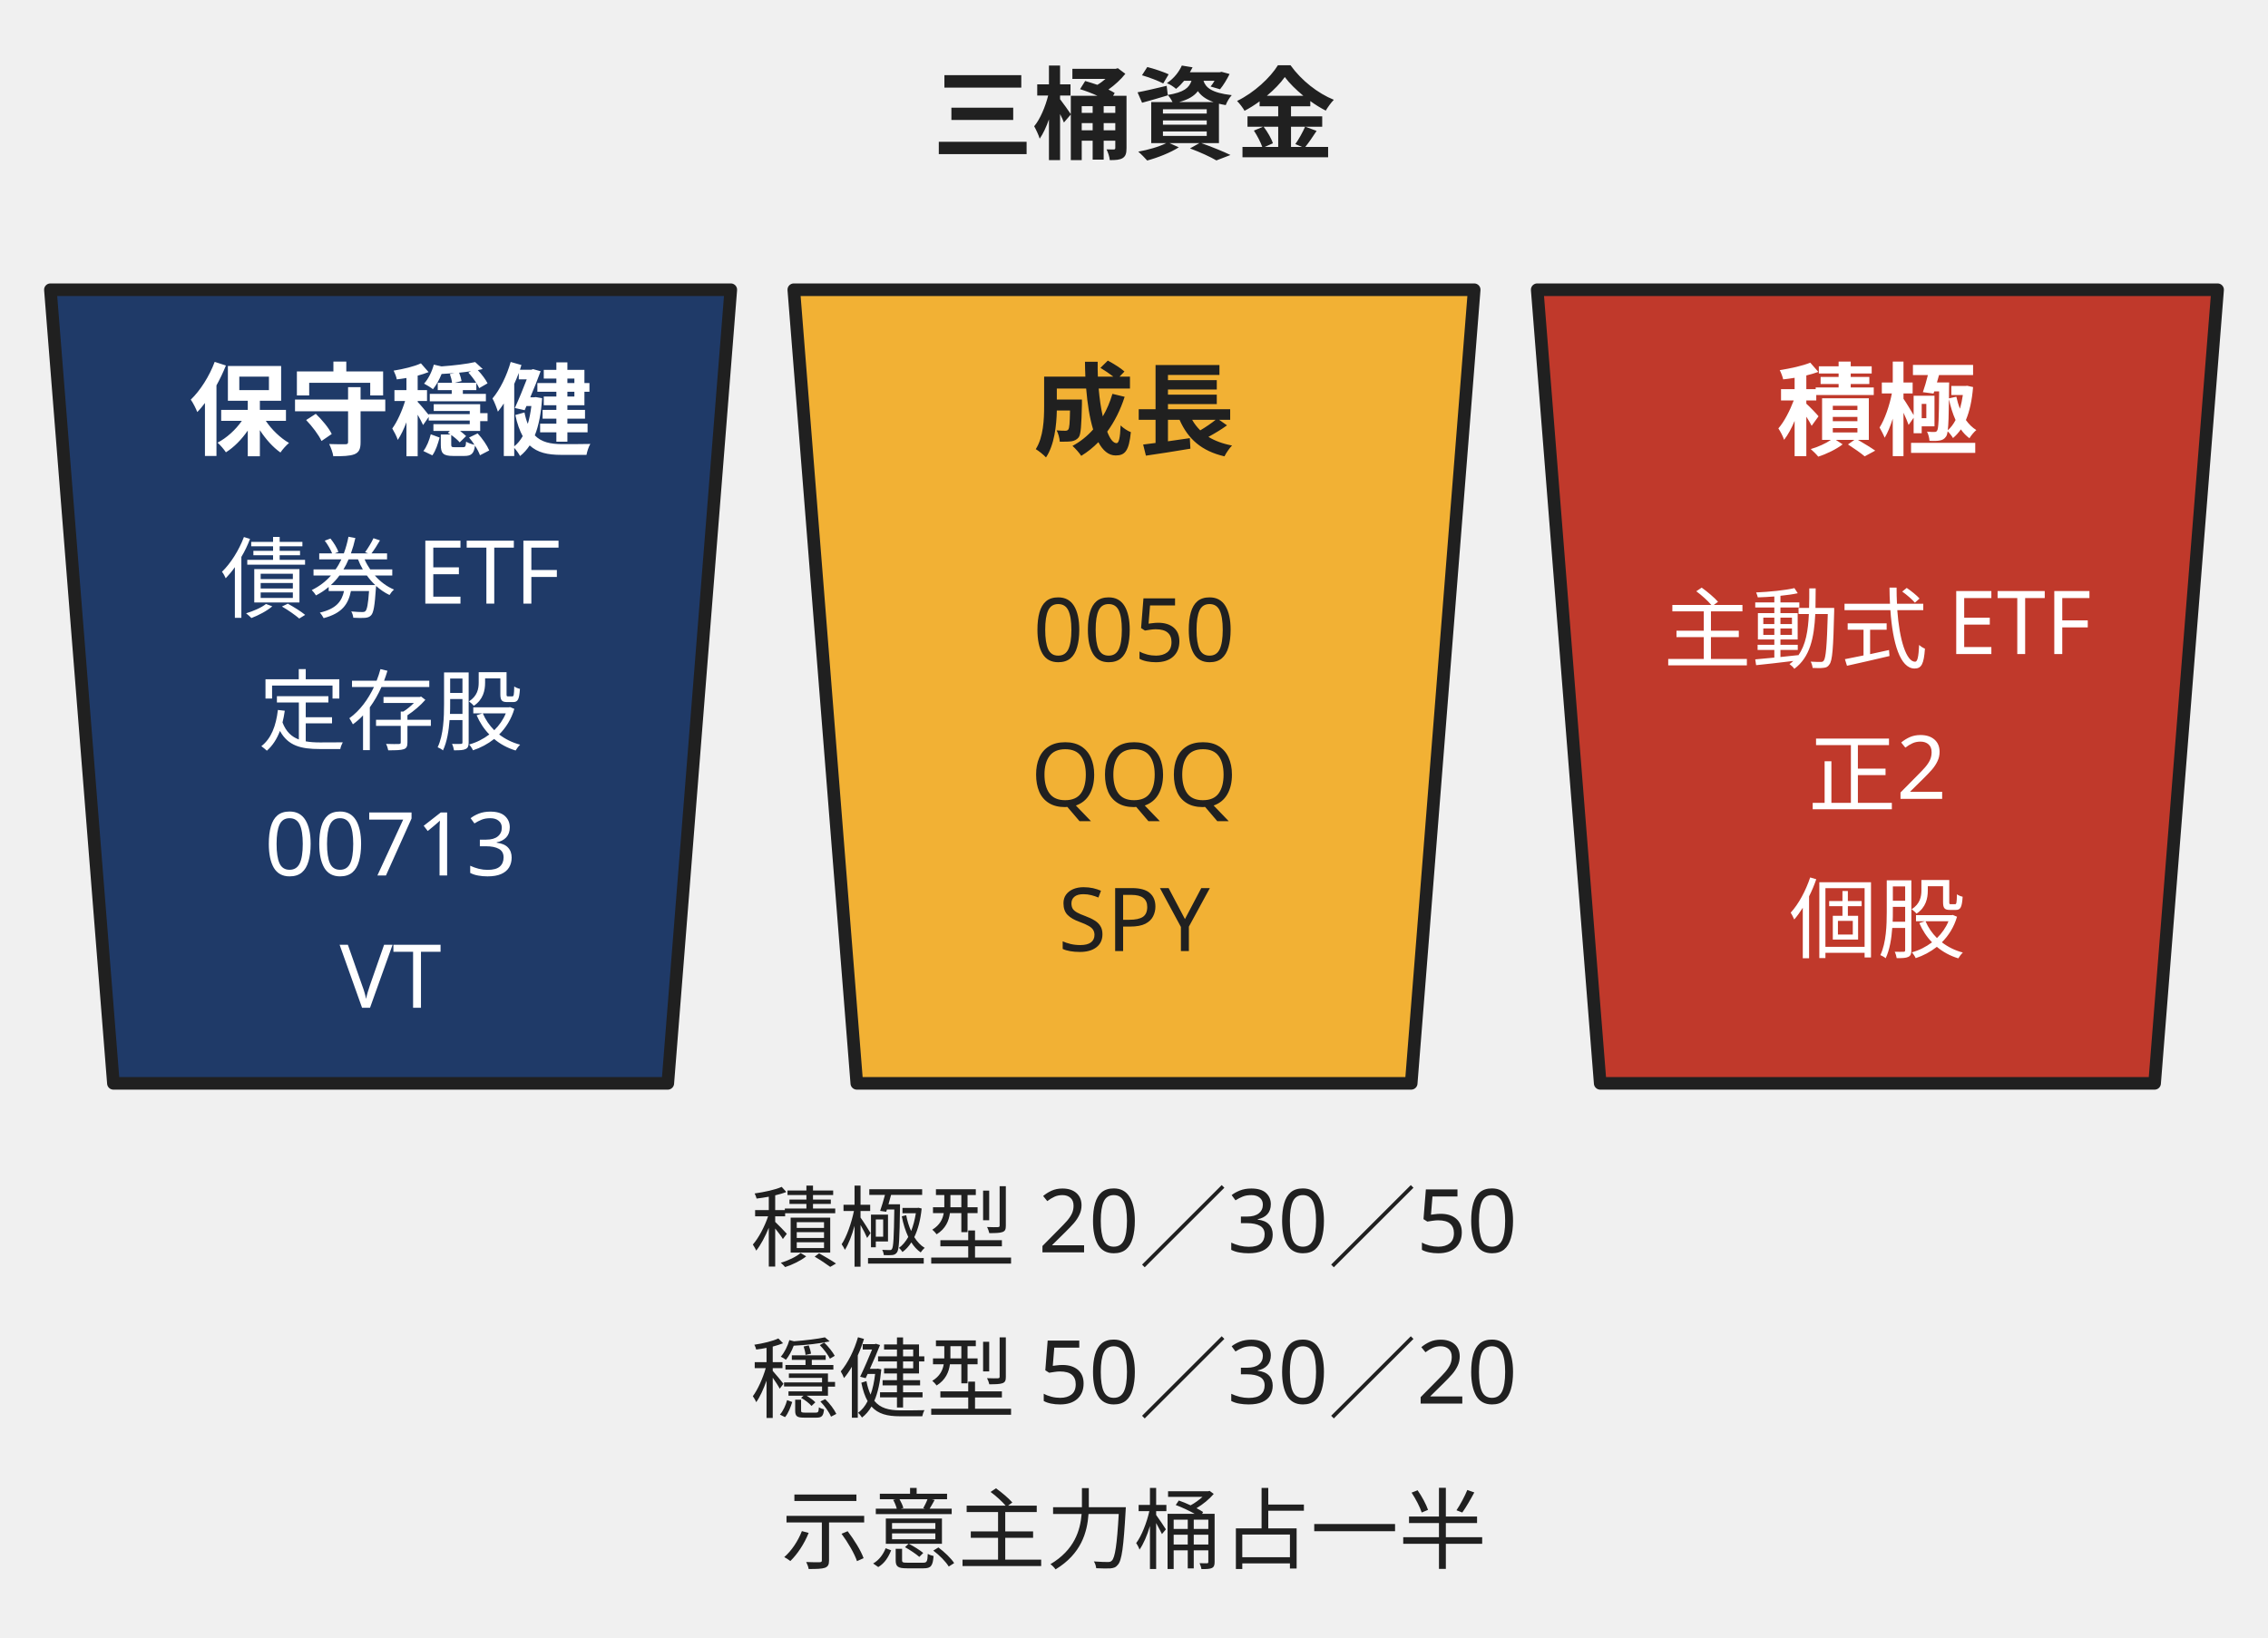
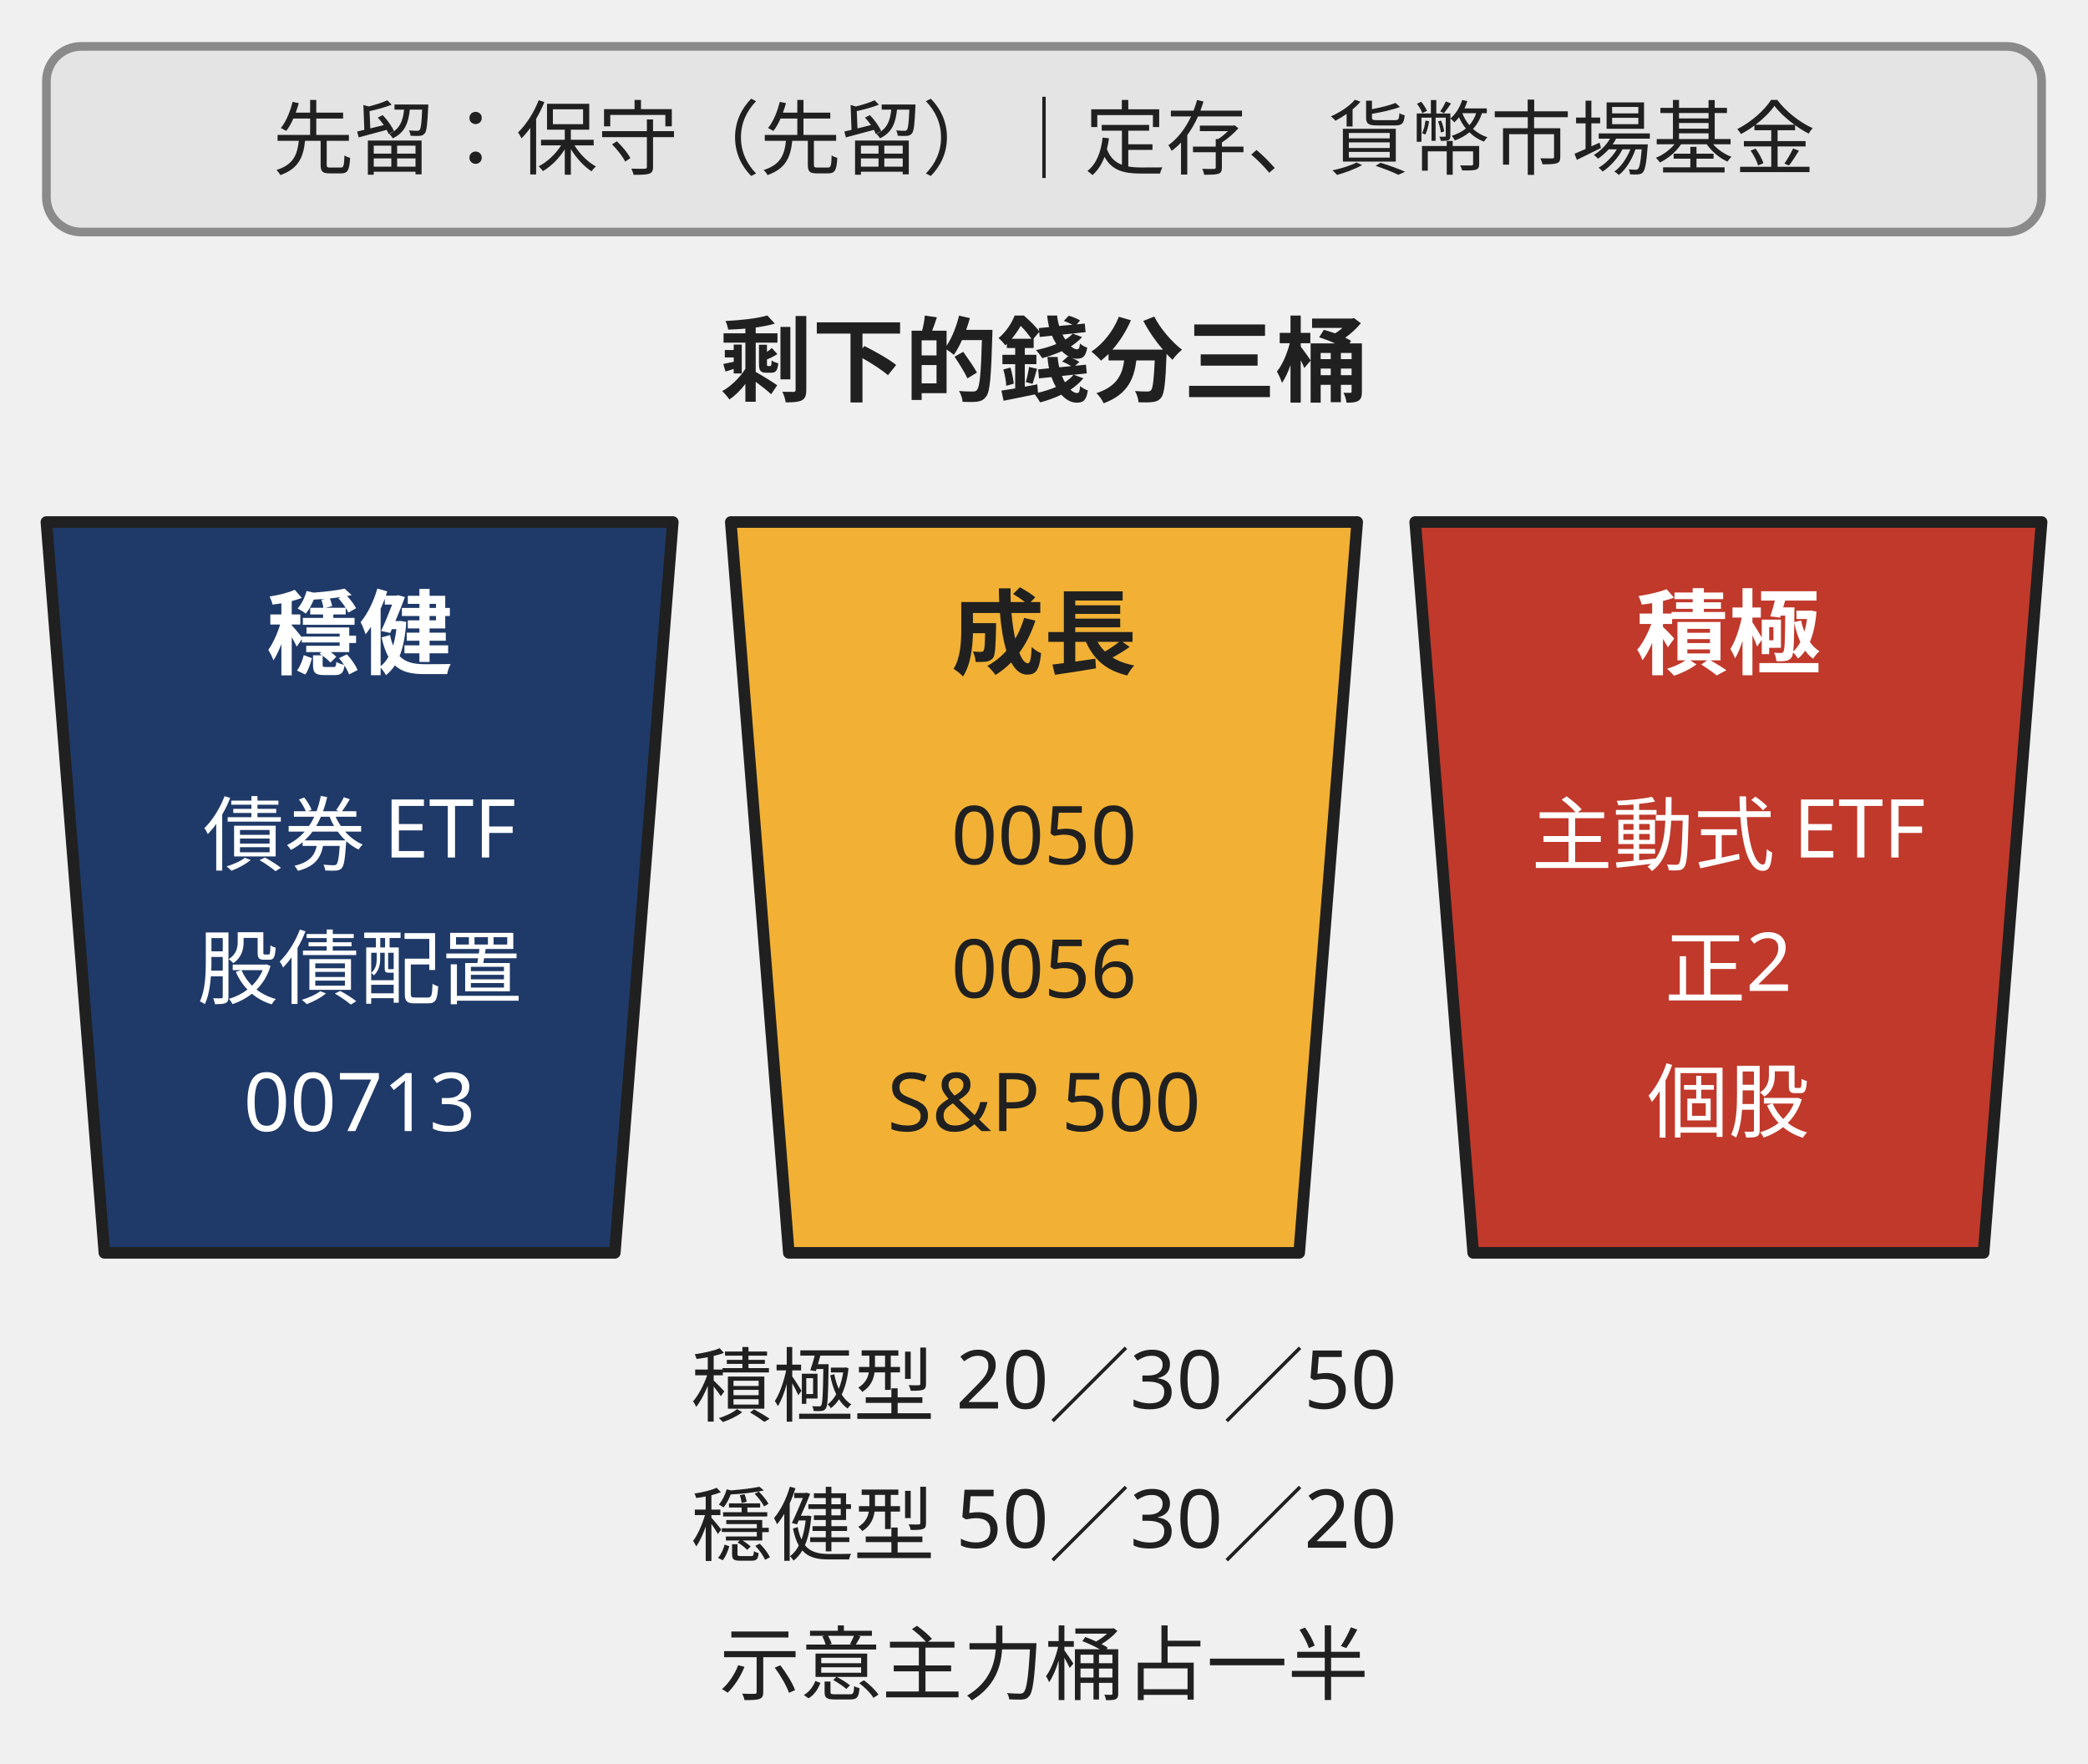
- <svg xmlns="http://www.w3.org/2000/svg" viewBox="0 0 360 260" role="img" aria-labelledby="title desc">
+ <svg xmlns="http://www.w3.org/2000/svg" viewBox="0 0 360 304" role="img" aria-labelledby="title desc">
  <style>
    text { font-family: system-ui, sans-serif; text-anchor: middle; fill: #202020; font-size: 14px; }
    .heading { font-size: 16px; font-weight: 700; }
-     .safe { fill: #1f3a68; } .growth { fill: #f2b134; } .bold { fill: #c0392b; }
+     .reserve { fill: #e4e4e4; stroke: #8a8a8a; stroke-width: 1.5; } .safe { fill: #1f3a68; } .growth { fill: #f2b134; } .bold { fill: #c0392b; }
    .light { fill: #fff; } .ink { fill: #202020; }
    .bucket { stroke: #202020; stroke-width: 2; stroke-linejoin: round; }
    @media (prefers-color-scheme: dark) {
      text { fill: #f1f1f1; } .bucket { stroke: #ededed; }
-       .safe { fill: #7294c8; } .growth { fill: #f7c85e; } .bold { fill: #e58679; }
+       .reserve { fill: #2a3342; stroke: #7d8696; } .safe { fill: #7294c8; } .growth { fill: #f7c85e; } .bold { fill: #e58679; }
      .light, .ink { fill: #17202e; }
    }
  </style>
-   <text class="heading" x="180" y="24">三桶資金</text>
-   <path class="bucket safe" d="M8 46 H116 L106 172 H18 Z" />
-   <path class="bucket growth" d="M126 46 H234 L224 172 H136 Z" />
-   <path class="bucket bold" d="M244 46 H352 L342 172 H254 Z" />
-   <g class="heading">
-     <text class="light heading" x="62" y="71">保守穩健</text>
-     <text class="ink heading" x="180" y="71">成長</text>
-     <text class="light heading" x="298" y="71">積極</text>
+   <rect class="reserve" x="8" y="8" width="344" height="32" rx="6" />
+   <text x="180" y="29">先留：保守（先留）｜定存、貨幣市場基金</text>
+   <g transform="translate(0 44)">
+     <text class="heading" x="180" y="24">剩下的錢分三桶</text>
+     <path class="bucket safe" d="M8 46 H116 L106 172 H18 Z" />
+     <path class="bucket growth" d="M126 46 H234 L224 172 H136 Z" />
+     <path class="bucket bold" d="M244 46 H352 L342 172 H254 Z" />
+     <g class="heading">
+       <text class="light heading" x="62" y="71">穩健</text>
+       <text class="ink heading" x="180" y="71">成長</text>
+       <text class="light heading" x="298" y="71">積極</text>
+     </g>
+     <text class="light" x="62" y="105">債券 ETF</text>
+     <text class="light" x="62" y="128">股債配置</text>
+     <text class="light" x="62" y="151">00713</text>
+     <text class="ink" x="180" y="105">0050</text>
+     <text class="ink" x="180" y="128">0056</text>
+     <text class="ink" x="180" y="151">S&amp;P 500</text>
+     <text class="light" x="298" y="105">主動式 ETF</text>
+     <text class="light" x="298" y="128">正2</text>
+     <text class="light" x="298" y="151">個股</text>
+     <text x="180" y="200">積極型 20／30／50</text>
+     <text x="180" y="224">穩健型 50／30／20</text>
+     <text x="180" y="248">示意主力桶占一半</text>
  </g>
-   <text class="light" x="62" y="97">債券 ETF</text>
-   <text class="light" x="62" y="118">定存股</text>
-   <text class="light" x="62" y="139">00713</text>
-   <text class="light" x="62" y="160">VT</text>
-   <text class="ink" x="180" y="105">0050</text>
-   <text class="ink" x="180" y="128">QQQ</text>
-   <text class="ink" x="180" y="151">SPY</text>
-   <text class="light" x="298" y="105">主動式 ETF</text>
-   <text class="light" x="298" y="128">正2</text>
-   <text class="light" x="298" y="151">個股</text>
-   <text x="180" y="200">積極型 20／30／50</text>
-   <text x="180" y="224">穩健型 50／30／20</text>
-   <text x="180" y="248">示意主力桶占一半</text>
</svg>
